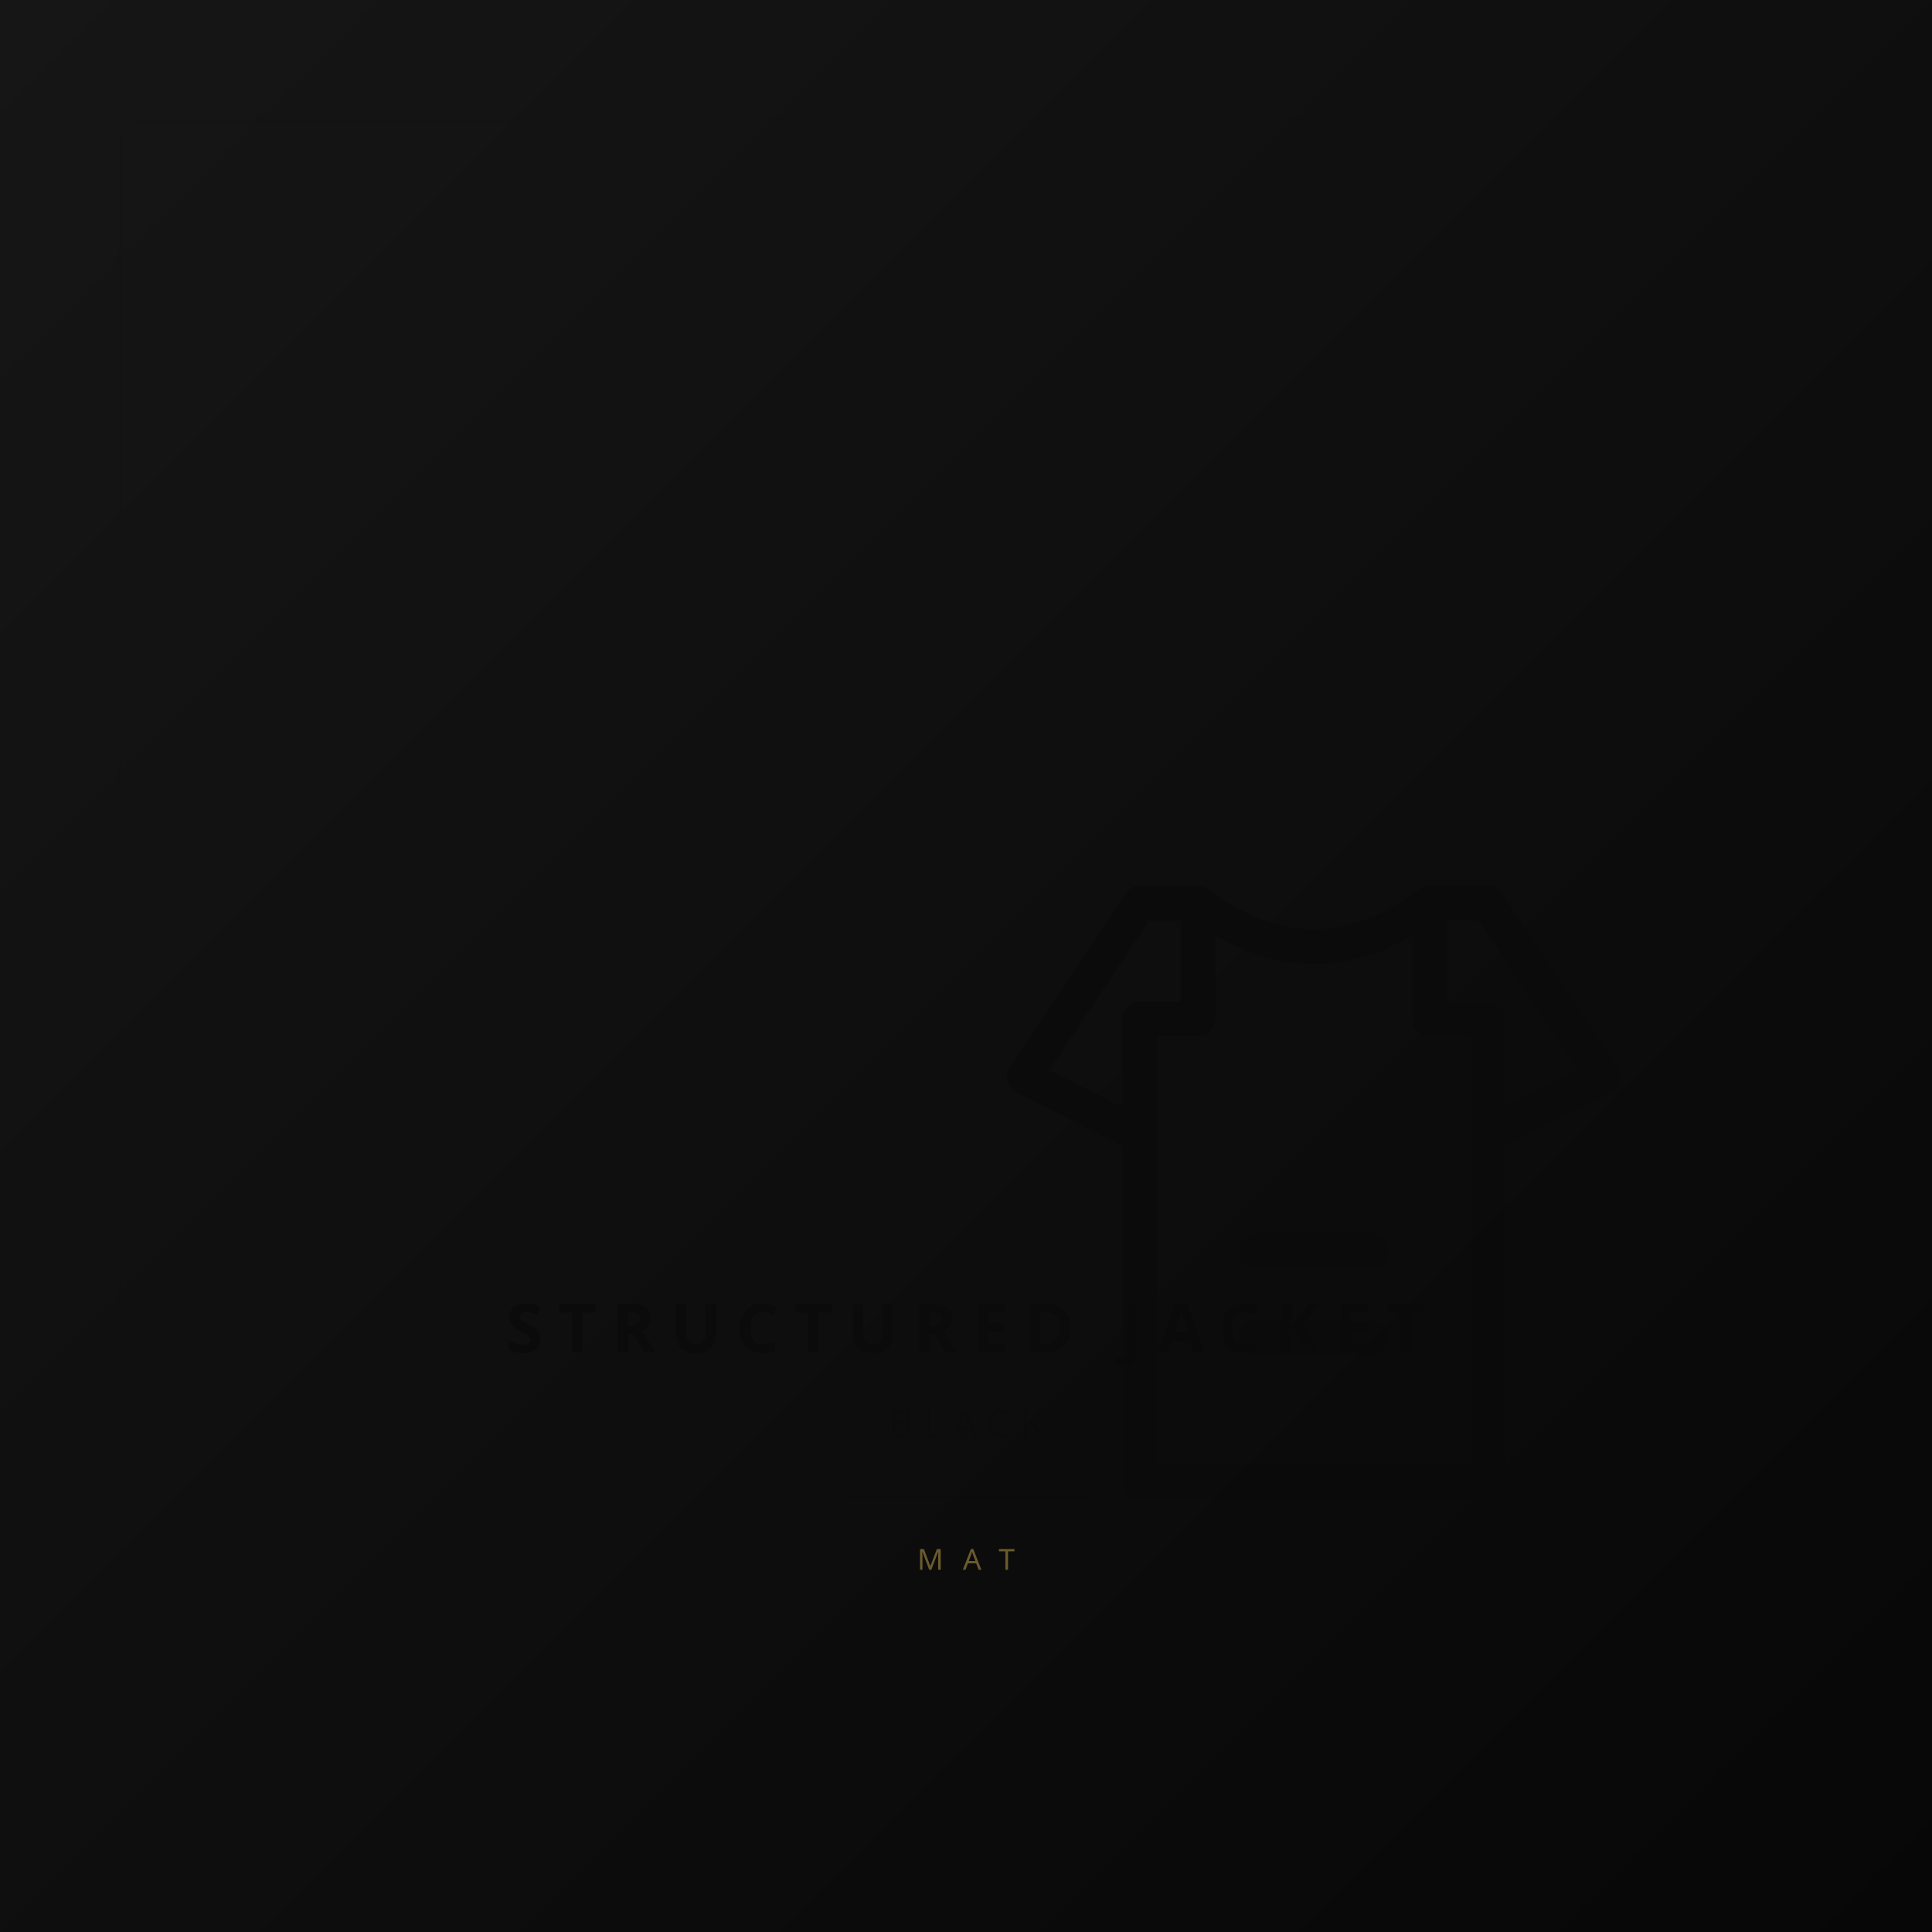
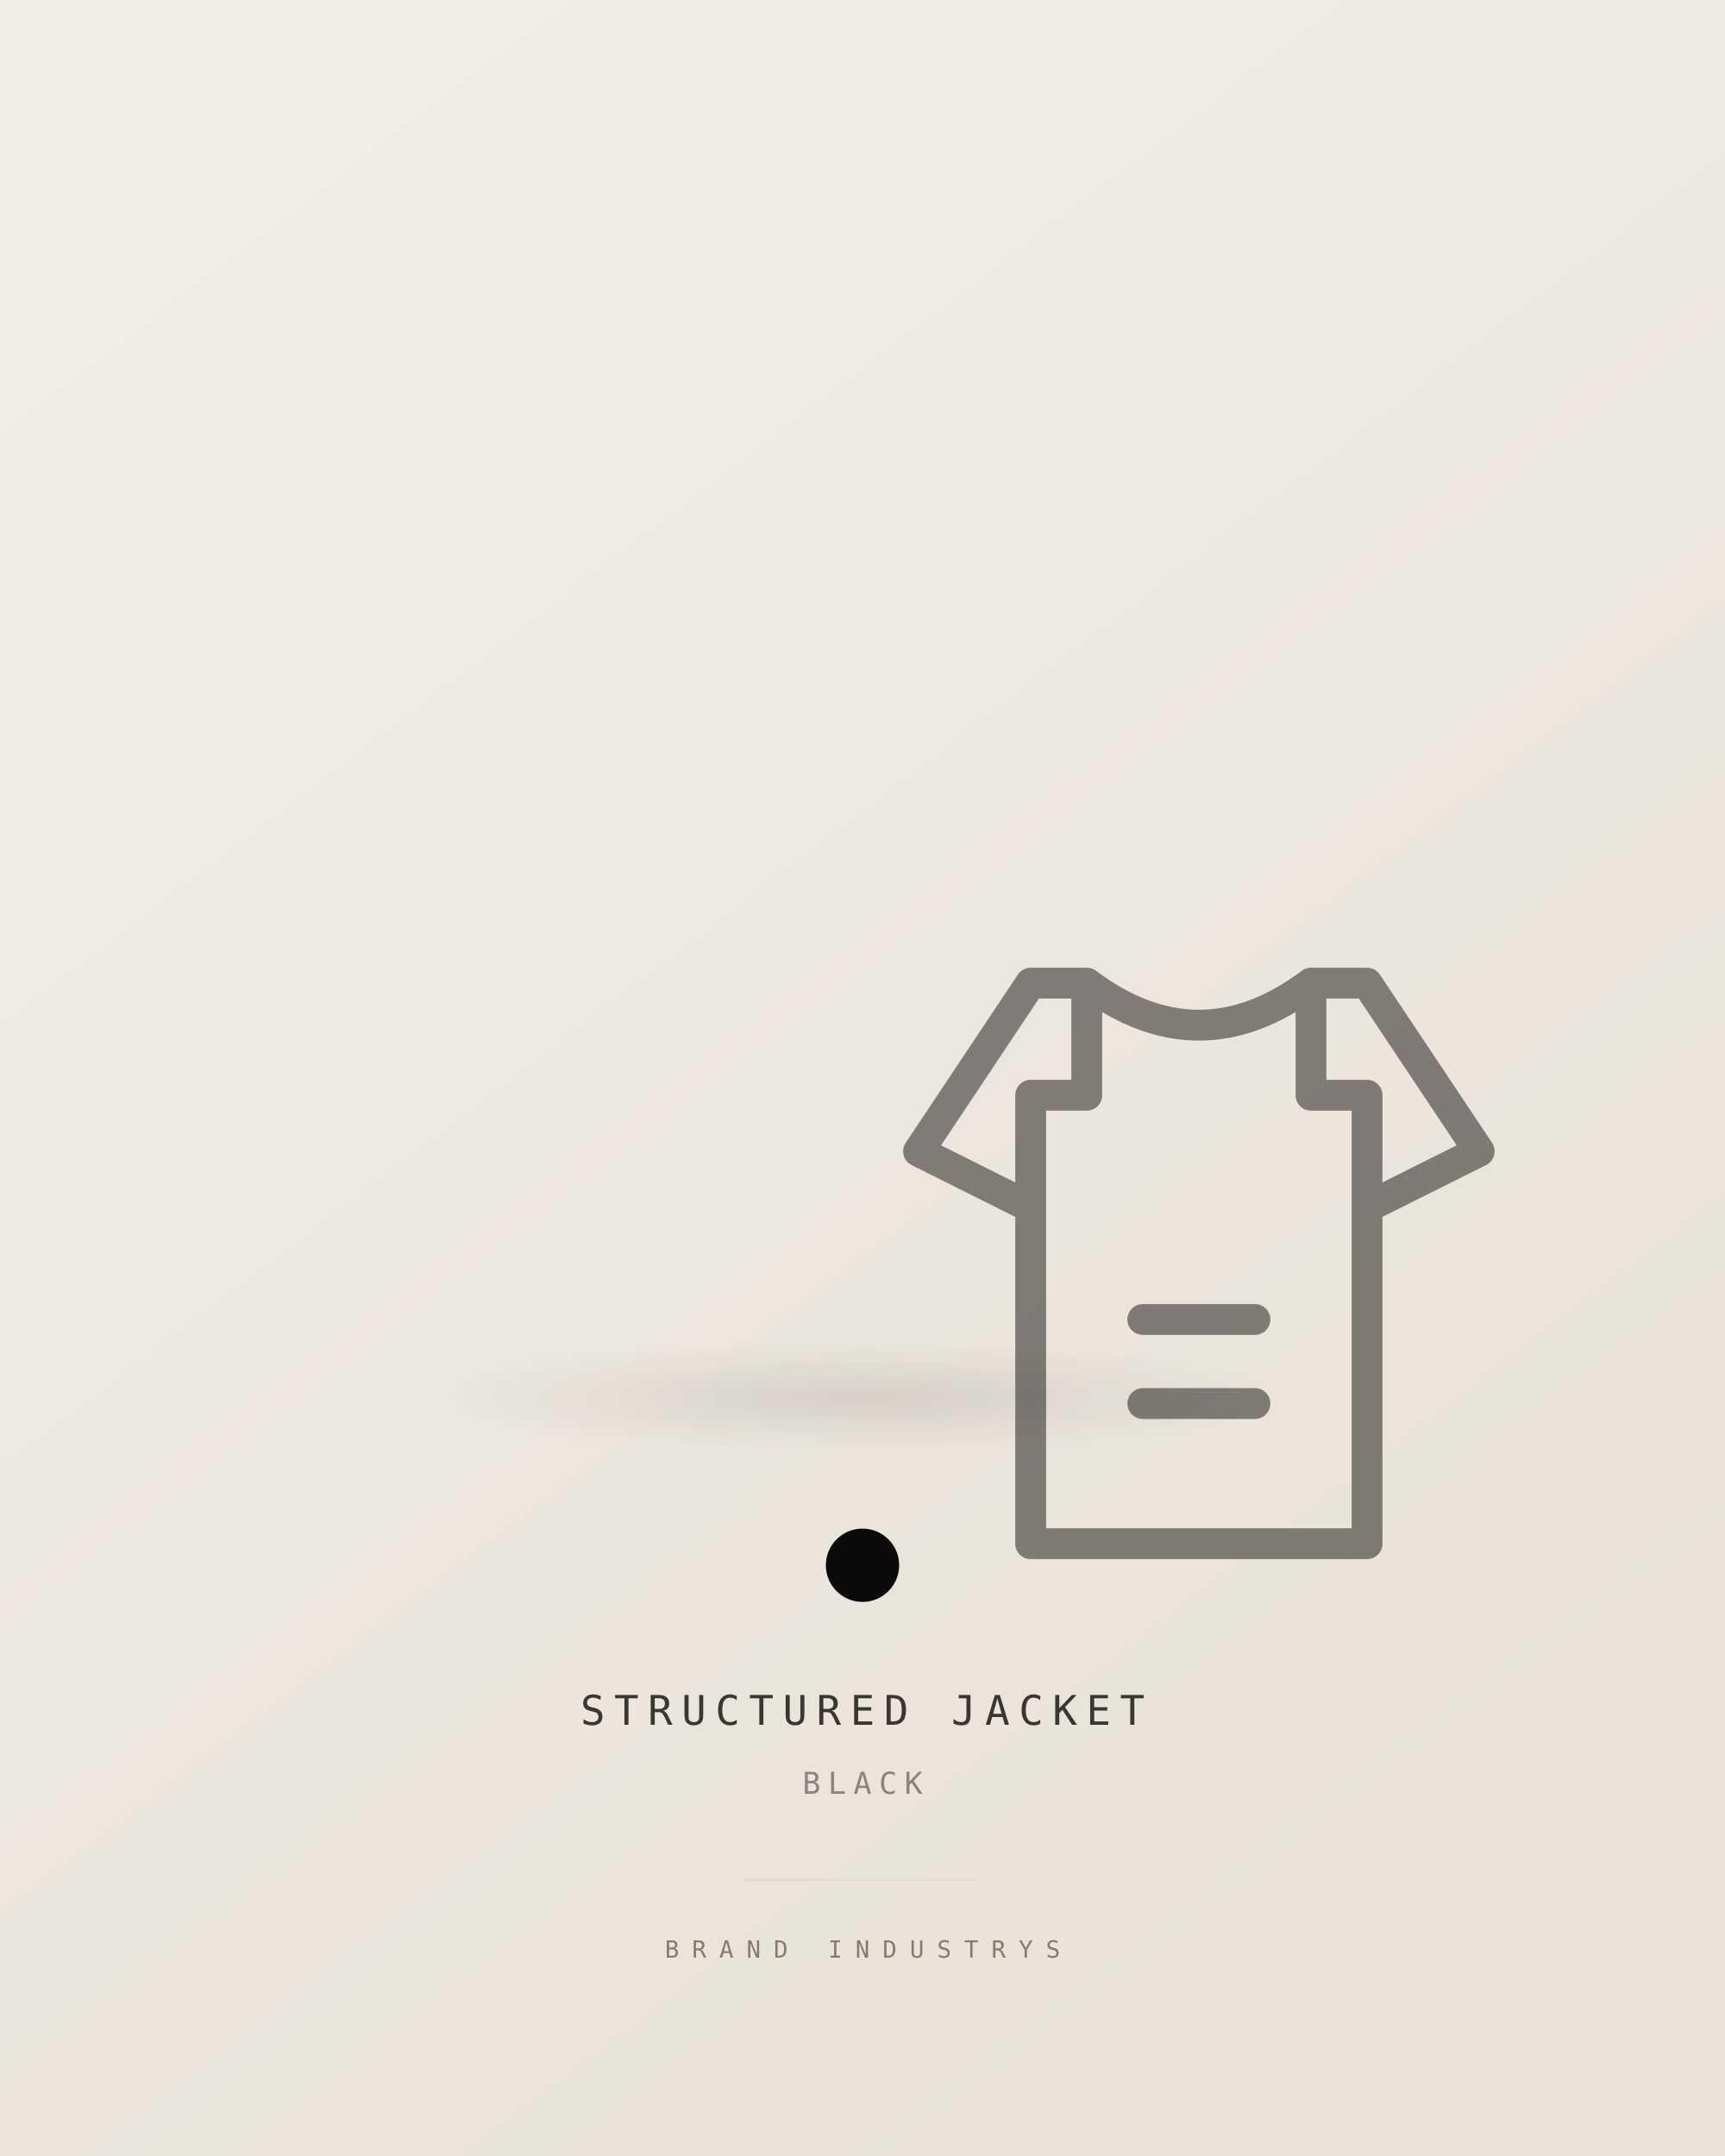
- <svg xmlns="http://www.w3.org/2000/svg" width="800" height="800" viewBox="0 0 800 800">
+ <svg xmlns="http://www.w3.org/2000/svg" width="800" height="1000" viewBox="0 0 800 1000">
  <defs>
-     <linearGradient id="bg" x1="0" y1="0" x2="1" y2="1">
-       <stop offset="0%" stop-color="rgb(22,22,22)" />
-       <stop offset="100%" stop-color="rgb(7,7,7)" />
+     <linearGradient id="bg" x1="0" y1="0" x2="0.6" y2="1">
+       <stop offset="0%" stop-color="#f2eee7" />
+       <stop offset="100%" stop-color="#e8e2d8" />
    </linearGradient>
-     <linearGradient id="accent" x1="0" y1="0" x2="0" y2="1">
-       <stop offset="0%" stop-color="#0a0a0a" stop-opacity="0.9" />
-       <stop offset="100%" stop-color="#0a0a0a" stop-opacity="0.6" />
-     </linearGradient>
+     <radialGradient id="pool" cx="0.5" cy="0.5" r="0.5">
+       <stop offset="0%" stop-color="#14110e" stop-opacity="0.10" />
+       <stop offset="100%" stop-color="#14110e" stop-opacity="0" />
+     </radialGradient>
  </defs>
-   <rect width="800" height="800" fill="url(#bg)" />
-   <rect x="50" y="50" width="700" height="700" rx="8" fill="none" stroke="#0a0a0a" stroke-opacity="0.1" stroke-width="1" />
-   <g transform="translate(400,350) scale(12)" stroke="#0a0a0a" stroke-width="1.2" stroke-linecap="round" stroke-linejoin="round" fill="none" opacity="0.7">
+   <rect width="800" height="1000" fill="url(#bg)" />
+   <ellipse cx="400" cy="648" rx="190" ry="26" fill="url(#pool)" />
+   <g transform="translate(400,430) scale(13)" stroke="#14110e" stroke-opacity="0.5" stroke-width="1.1" stroke-linecap="round" stroke-linejoin="round" fill="none">
    <path d="M8 2 L6 2 L2 8 L6 10 L6 6 L8 6 L8 2 M16 2 L18 2 L22 8 L18 10 L18 6 L16 6 L16 2 M8 2 Q12 5 16 2 M6 10 L6 22 L18 22 L18 10 M10 14 L14 14 M10 17 L14 17" />
  </g>
-   <text x="400" y="560" text-anchor="middle" font-family="system-ui,sans-serif" font-size="28" font-weight="600" letter-spacing="6" fill="#0a0a0a" opacity="0.8">STRUCTURED JACKET</text>
-   <text x="400" y="595" text-anchor="middle" font-family="system-ui,sans-serif" font-size="16" letter-spacing="4" fill="#0a0a0a" opacity="0.4">BLACK</text>
-   <line x1="350" y1="620" x2="450" y2="620" stroke="#0a0a0a" stroke-opacity="0.15" stroke-width="1" />
-   <text x="400" y="650" text-anchor="middle" font-family="system-ui,sans-serif" font-size="12" letter-spacing="8" fill="#c9a84c" opacity="0.5">MAT</text>
+   <circle cx="400" cy="726" r="17" fill="#0a0a0a" stroke="none" stroke-width="1" />
+   <text x="400" y="800" text-anchor="middle" font-family="ui-monospace,SFMono-Regular,monospace" font-size="19" letter-spacing="4.2" fill="#14110e" fill-opacity="0.82">STRUCTURED JACKET</text>
+   <text x="400" y="832" text-anchor="middle" font-family="ui-monospace,SFMono-Regular,monospace" font-size="14" letter-spacing="3.4" fill="#14110e" fill-opacity="0.45">BLACK</text>
+   <line x1="345" y1="872" x2="455" y2="872" stroke="#e2dcd2" stroke-width="1" />
+   <text x="400" y="908" text-anchor="middle" font-family="ui-monospace,SFMono-Regular,monospace" font-size="11" letter-spacing="6" fill="#8a7b68">BRAND INDUSTRYS</text>
</svg>
